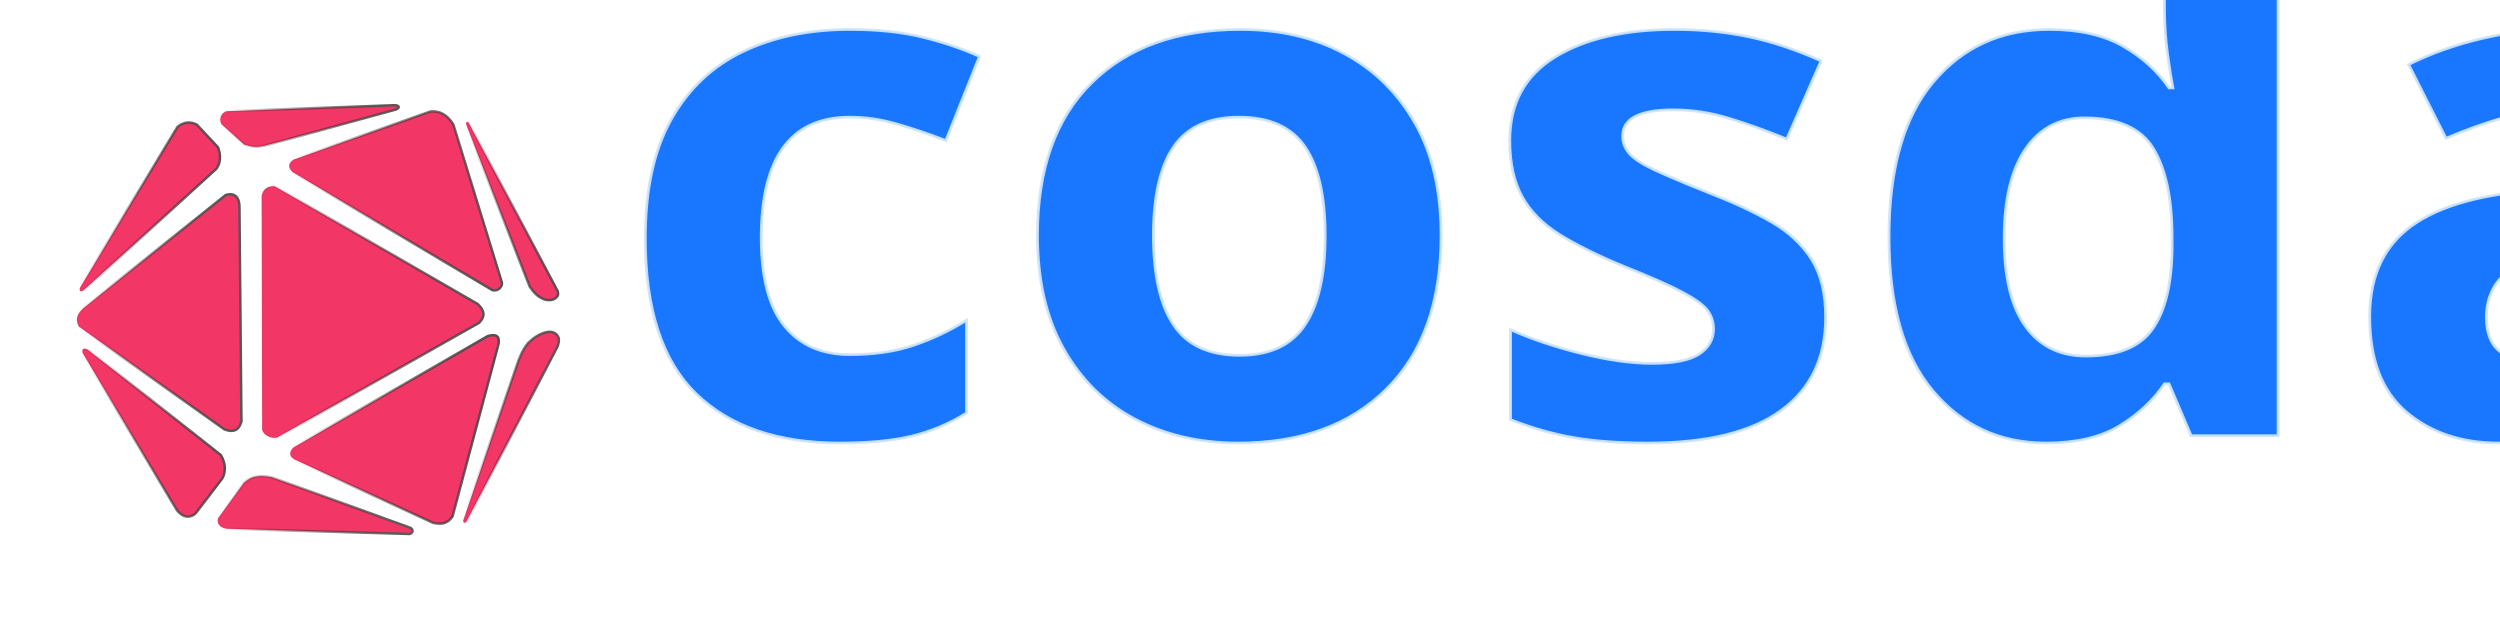
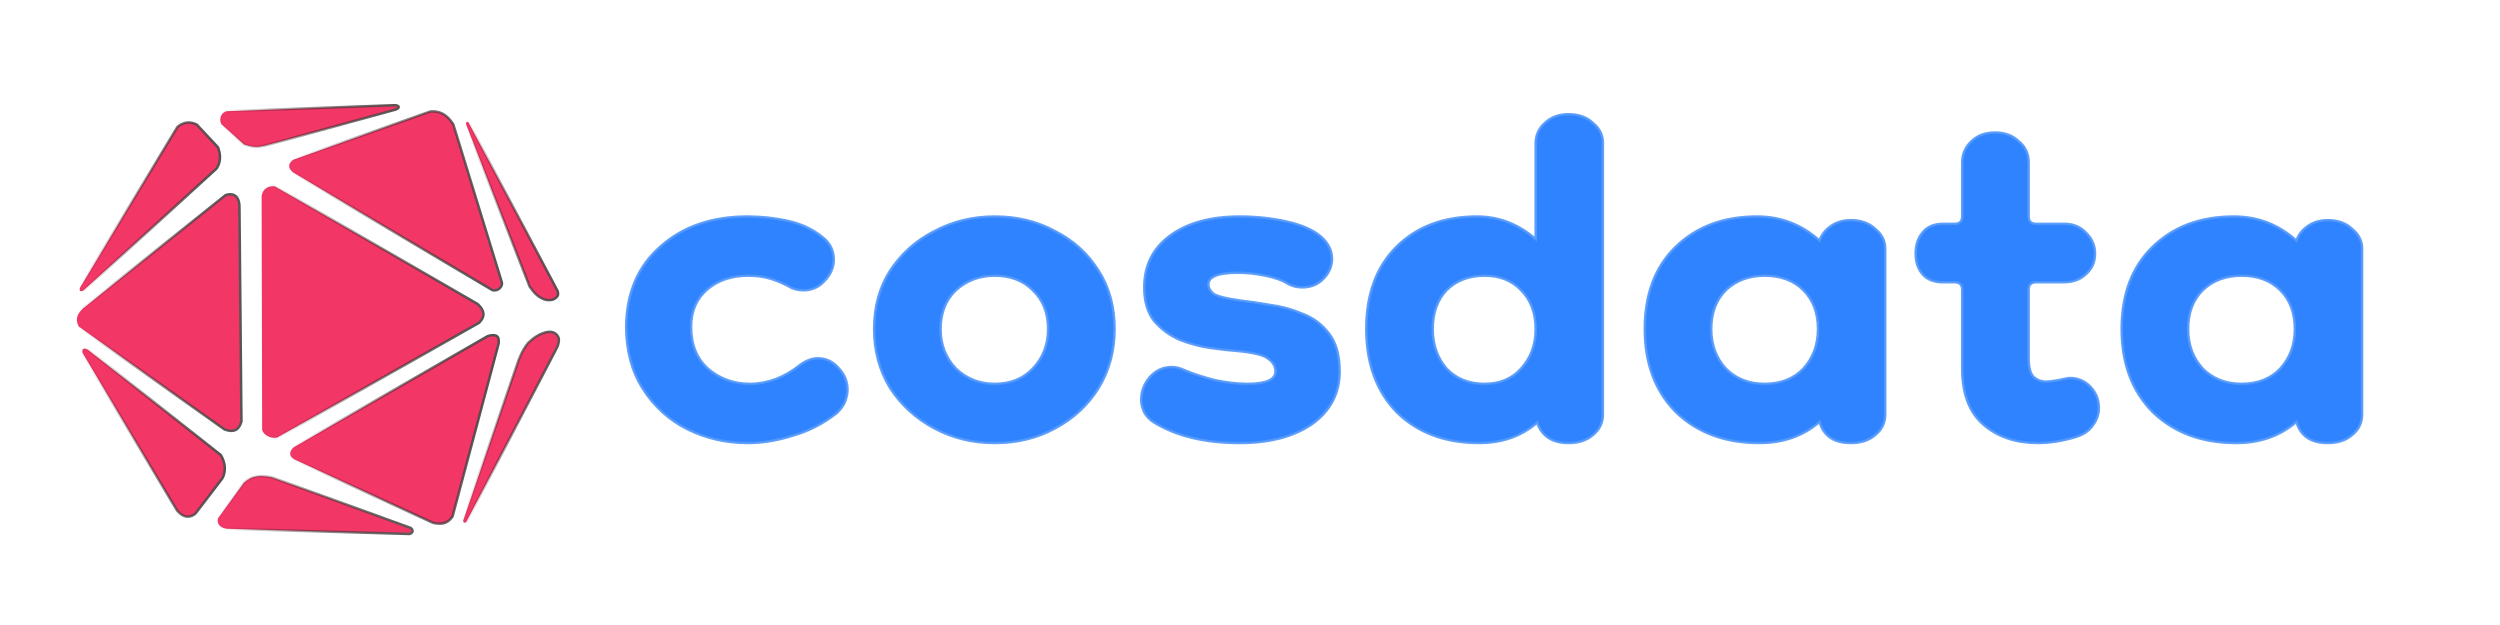
<svg xmlns="http://www.w3.org/2000/svg" xmlns:xlink="http://www.w3.org/1999/xlink" version="1.1" id="svg1" width="1000" height="250" viewBox="0 0 1000 250" xml:space="preserve">
  <defs id="defs1">
    <linearGradient id="linearGradient67">
      <stop style="stop-color:#000000;stop-opacity:0;" offset="0" id="stop68" />
      <stop style="stop-color:#545252;stop-opacity:1;" offset="1" id="stop67" />
    </linearGradient>
    <linearGradient id="linearGradient65">
      <stop style="stop-color:#000000;stop-opacity:0;" offset="0" id="stop66" />
      <stop style="stop-color:#545252;stop-opacity:1;" offset="1" id="stop65" />
    </linearGradient>
    <linearGradient id="linearGradient63">
      <stop style="stop-color:#000000;stop-opacity:0;" offset="0" id="stop64" />
      <stop style="stop-color:#565656;stop-opacity:1;" offset="1" id="stop63" />
    </linearGradient>
    <linearGradient id="linearGradient61">
      <stop style="stop-color:#000000;stop-opacity:0;" offset="0" id="stop62" />
      <stop style="stop-color:#5d5d5d;stop-opacity:1;" offset="1" id="stop61" />
    </linearGradient>
    <linearGradient id="linearGradient58">
      <stop style="stop-color:#000000;stop-opacity:0;" offset="0" id="stop60" />
      <stop style="stop-color:#5e5454;stop-opacity:1;" offset="1" id="stop59" />
    </linearGradient>
    <linearGradient id="linearGradient50">
      <stop style="stop-color:#000000;stop-opacity:0;" offset="0" id="stop51" />
      <stop style="stop-color:#5d5757;stop-opacity:1;" offset="1" id="stop50" />
    </linearGradient>
    <linearGradient id="linearGradient48">
      <stop style="stop-color:#000000;stop-opacity:0;" offset="0" id="stop49" />
      <stop style="stop-color:#544f4f;stop-opacity:1;" offset="1" id="stop48" />
    </linearGradient>
    <linearGradient id="linearGradient46">
      <stop style="stop-color:#000000;stop-opacity:0;" offset="0" id="stop47" />
      <stop style="stop-color:#565555;stop-opacity:1;" offset="1" id="stop46" />
    </linearGradient>
    <linearGradient id="linearGradient43">
      <stop style="stop-color:#000000;stop-opacity:0;" offset="0" id="stop44" />
      <stop style="stop-color:#555151;stop-opacity:1;" offset="1" id="stop43" />
    </linearGradient>
    <linearGradient id="linearGradient40">
      <stop style="stop-color:#000000;stop-opacity:0;" offset="0" id="stop42" />
      <stop style="stop-color:#575454;stop-opacity:1;" offset="1" id="stop41" />
    </linearGradient>
    <filter style="color-interpolation-filters:sRGB" id="filter36" x="-0.021" y="-0.072" width="1.042" height="1.145">
      <feColorMatrix values="1 0 0 0 0 0 1 0 0 0 0 0 1 0 0 0 0 0 1000 -500 " id="feColorMatrix36" result="fbSourceGraphic" />
      <feColorMatrix result="fbSourceGraphicAlpha" in="fbSourceGraphic" values="0 0 0 -1 0 0 0 0 -1 0 0 0 0 -1 0 0 0 0 1 0" id="feColorMatrix52" />
      <feColorMatrix id="feColorMatrix53" type="hueRotate" values="0" in="fbSourceGraphic" />
      <feColorMatrix id="feColorMatrix54" type="saturate" values="1" />
      <feColorMatrix id="feColorMatrix55" type="matrix" values="2 -1 0 0 0 0 2 -1 0 0 -1 0 2 0 0 0 0 0 1 0 " result="fbSourceGraphic" />
      <feColorMatrix result="fbSourceGraphicAlpha" in="fbSourceGraphic" values="0 0 0 -1 0 0 0 0 -1 0 0 0 0 -1 0 0 0 0 1 0" id="feColorMatrix58" />
      <feComposite id="feComposite58" in2="fbSourceGraphic" operator="arithmetic" k4="1" result="result1" in="fbSourceGraphic" k1="0" k2="0" k3="0" />
      <feMerge id="feMerge58" result="fbSourceGraphic">
        <feMergeNode id="feMergeNode58" in="result1" />
        <feMergeNode id="feMergeNode59" in="fbSourceGraphic" />
      </feMerge>
      <feColorMatrix result="fbSourceGraphicAlpha" in="fbSourceGraphic" values="0 0 0 -1 0 0 0 0 -1 0 0 0 0 -1 0 0 0 0 1 0" id="feColorMatrix59" />
      <feColorMatrix id="feColorMatrix60" in="fbSourceGraphic" type="hueRotate" values="280" result="colormatrix1" />
      <feColorMatrix id="feColorMatrix61" type="matrix" values="0.5 0 0.5 0 0 0 1 0 0 0 0.5 0 0.5 0 0 0 0 0 1 0 " result="colormatrix2" />
      <feColorMatrix id="feColorMatrix62" type="hueRotate" values="100" result="colormatrix3" />
      <feBlend id="feBlend62" in2="colormatrix3" mode="normal" result="blend1" />
      <feColorMatrix id="feColorMatrix63" type="matrix" values="2.5 -0.75 -0.75 0 0 -0.75 2.5 -0.75 0 0 -0.75 -0.75 2.5 0 0 0 0 0 1 0 " result="colormatrix4" />
      <feComposite id="feComposite63" in="colormatrix4" in2="blend1" operator="arithmetic" k2="0" result="composite1" k1="0" k3="0" k4="0" />
      <feBlend id="feBlend63" in2="blend1" mode="normal" result="fbSourceGraphic" />
      <feColorMatrix result="fbSourceGraphicAlpha" in="fbSourceGraphic" values="0 0 0 -1 0 0 0 0 -1 0 0 0 0 -1 0 0 0 0 1 0" id="feColorMatrix64" />
      <feColorMatrix id="feColorMatrix65" in="fbSourceGraphic" type="hueRotate" values="280" result="colormatrix1" />
      <feColorMatrix id="feColorMatrix66" type="matrix" values="0.5 0 0.5 0 0 0 1 0 0 0 0.5 0 0.5 0 0 0 0 0 1 0 " result="colormatrix2" />
      <feColorMatrix id="feColorMatrix67" type="hueRotate" values="100" result="colormatrix3" />
      <feBlend id="feBlend67" in2="colormatrix3" mode="normal" result="blend1" />
      <feColorMatrix id="feColorMatrix68" type="matrix" values="2.5 -0.75 -0.75 0 0 -0.75 2.5 -0.75 0 0 -0.75 -0.75 2.5 0 0 0 0 0 1 0 " result="colormatrix4" />
      <feComposite id="feComposite68" in="colormatrix4" in2="blend1" operator="arithmetic" k2="0" result="composite1" k1="0" k3="0" k4="0" />
      <feBlend id="feBlend68" in2="blend1" mode="normal" result="fbSourceGraphic" />
      <feColorMatrix result="fbSourceGraphicAlpha" in="fbSourceGraphic" values="0 0 0 -1 0 0 0 0 -1 0 0 0 0 -1 0 0 0 0 1 0" id="feColorMatrix69" />
      <feColorMatrix id="feColorMatrix70" values="2 -0.5 -0.5 0 0 -0.5 2 -0.5 0 0 -0.5 -0.5 2 0 0 0 0 0 1 0 " in="fbSourceGraphic" result="fbSourceGraphic" />
      <feColorMatrix result="fbSourceGraphicAlpha" in="fbSourceGraphic" values="0 0 0 -1 0 0 0 0 -1 0 0 0 0 -1 0 0 0 0 1 0" id="feColorMatrix71" />
      <feColorMatrix id="feColorMatrix72" values="2 -0.5 -0.5 0 0 -0.5 2 -0.5 0 0 -0.5 -0.5 2 0 0 0 0 0 1 0 " in="fbSourceGraphic" result="fbSourceGraphic" />
      <feColorMatrix result="fbSourceGraphicAlpha" in="fbSourceGraphic" values="0 0 0 -1 0 0 0 0 -1 0 0 0 0 -1 0 0 0 0 1 0" id="feColorMatrix73" />
      <feColorMatrix id="feColorMatrix74" type="hueRotate" values="180" result="fbSourceGraphic" in="fbSourceGraphic" />
      <feColorMatrix id="feColorMatrix75" values="1 0 0 0 0 0 1 0 0 0 0 0 1 0 0 -0.212 -0.715 -0.072 1 0 " in="fbSourceGraphic" result="result1" />
      <feColorMatrix id="feColorMatrix76" type="hueRotate" values="0" />
      <feColorMatrix id="feColorMatrix77" values="1 0 0 0 0 0 1 0 0 0 0 0 1 0 0 0 0 0 1 0 " result="result3" />
      <feComposite id="feComposite77" in2="result3" result="result6" operator="atop" />
      <feComposite id="feComposite78" in2="result6" operator="arithmetic" k2="0.5" k1="0.5" k3="0.5" in="result6" result="result4" k4="0" />
      <feBlend id="feBlend78" in2="fbSourceGraphic" mode="normal" result="result2" in="result4" />
      <feComposite id="feComposite79" in2="result2" operator="arithmetic" k2="1" result="result5" k1="0" k3="0" k4="0" />
      <feComposite id="feComposite80" in2="fbSourceGraphic" operator="in" result="fbSourceGraphic" />
      <feColorMatrix result="fbSourceGraphicAlpha" in="fbSourceGraphic" values="0 0 0 -1 0 0 0 0 -1 0 0 0 0 -1 0 0 0 0 1 0" id="feColorMatrix87" />
      <feGaussianBlur id="feGaussianBlur87" stdDeviation="5" result="result3" in="fbSourceGraphic" />
      <feColorMatrix id="feColorMatrix88" values="1 0 0 0 0 0 1 0 0 0 0 0 1 0 0 0 0 0 50 0 " result="result7" />
      <feComposite id="feComposite88" operator="in" in2="fbSourceGraphic" result="result9" />
      <feComposite id="feComposite89" in2="result7" operator="arithmetic" in="result9" k1="0.5" k3="0.5" result="result1" k2="0" k4="0" />
      <feBlend id="feBlend89" in2="result1" result="result5" mode="screen" in="fbSourceGraphic" />
      <feBlend id="feBlend90" in2="result5" mode="darken" in="result5" result="result6" />
      <feComposite id="feComposite90" in2="fbSourceGraphic" operator="in" result="fbSourceGraphic" />
      <feColorMatrix result="fbSourceGraphicAlpha" in="fbSourceGraphic" values="0 0 0 -1 0 0 0 0 -1 0 0 0 0 -1 0 0 0 0 1 0" id="feColorMatrix90" />
      <feConvolveMatrix id="feConvolveMatrix90" order="3 3" kernelMatrix="0 -0.15 0 -0.15 1.6 -0.15 0 -0.15 0" divisor="1" in="fbSourceGraphic" targetX="1" targetY="1" />
    </filter>
    <linearGradient xlink:href="#linearGradient40" id="linearGradient42" x1="189.135" y1="69.737" x2="275.281" y2="69.737" gradientUnits="userSpaceOnUse" gradientTransform="translate(-73.97829,10.61903)" />
    <linearGradient xlink:href="#linearGradient43" id="linearGradient44" x1="185.911" y1="84.406" x2="223.739" y2="84.406" gradientUnits="userSpaceOnUse" />
    <linearGradient xlink:href="#linearGradient46" id="linearGradient47" x1="103.732" y1="124.471" x2="193.46" y2="124.471" gradientUnits="userSpaceOnUse" gradientTransform="translate(0.4163924,0.3418146)" />
    <linearGradient xlink:href="#linearGradient48" id="linearGradient49" x1="115.57" y1="171.763" x2="200.027" y2="171.763" gradientUnits="userSpaceOnUse" />
    <linearGradient xlink:href="#linearGradient50" id="linearGradient51" x1="184.757" y1="170.897" x2="224.061" y2="170.897" gradientUnits="userSpaceOnUse" />
    <linearGradient xlink:href="#linearGradient58" id="linearGradient60" x1="97.396" y1="28.75" x2="169.766" y2="28.75" gradientUnits="userSpaceOnUse" gradientTransform="translate(-9.777344,21.65381)" />
    <linearGradient xlink:href="#linearGradient61" id="linearGradient62" x1="86.589" y1="202.019" x2="165.539" y2="202.019" gradientUnits="userSpaceOnUse" />
    <linearGradient xlink:href="#linearGradient63" id="linearGradient64" x1="30.238" y1="125.013" x2="97.077" y2="125.013" gradientUnits="userSpaceOnUse" />
    <linearGradient xlink:href="#linearGradient65" id="linearGradient66" x1="31.354" y1="82.747" x2="88.499" y2="82.747" gradientUnits="userSpaceOnUse" />
    <linearGradient xlink:href="#linearGradient67" id="linearGradient68" x1="32.425" y1="173.056" x2="90.423" y2="173.056" gradientUnits="userSpaceOnUse" />
  </defs>
  <g id="g1">
-     <text xml:space="preserve" style="font-style:normal;font-variant:normal;font-weight:bold;font-stretch:normal;font-size:298.667px;font-family:Dongle;-inkscape-font-specification:'Dongle, Bold';font-variant-ligatures:normal;font-variant-caps:normal;font-variant-numeric:normal;font-variant-east-asian:normal;opacity:1;fill:#0067fd;fill-opacity:0.902;stroke:#cfe6fc;stroke-width:1.122;stroke-dasharray:none;stroke-opacity:0.918" x="239.14" y="178.099" id="text96" transform="scale(1.021887,0.9785822)">
-       <tspan id="tspan96" x="239.14" y="178.099" style="font-style:normal;font-variant:normal;font-weight:bold;font-stretch:normal;font-size:298.667px;font-family:Dongle;-inkscape-font-specification:'Dongle, Bold';font-variant-ligatures:normal;font-variant-caps:normal;font-variant-numeric:normal;font-variant-east-asian:normal;fill:#0067fd;fill-opacity:0.902;stroke-width:1.122;stroke-dasharray:none">cosdata</tspan>
-     </text>
+     <g id="text96" transform="scale(1.021887,0.9785822)">
+       <path d="m 292.602,181.086 q -12.544,0 -23.595,-5.675 -10.752,-5.675 -17.323,-16.427 -6.571,-10.752 -6.571,-25.685 0.299,-20.608 13.44,-32.555 13.141,-12.245 34.048,-12.245 8.064,0 15.829,1.792 7.765,1.792 13.44,6.571 4.48,3.584 4.48,9.259 0,4.779 -3.584,8.661 -3.285,3.883 -8.363,3.883 -3.285,0 -5.973,-1.792 -4.48,-2.389 -8.064,-3.285 -3.285,-0.896 -7.467,-0.896 -9.856,0 -16.128,5.675 -6.272,5.675 -6.272,15.232 0,11.051 6.869,17.323 6.869,5.973 16.128,5.973 10.453,0 19.712,-7.765 3.584,-2.688 6.869,-2.688 4.779,0 8.064,3.883 3.584,3.883 3.584,8.96 0,2.091 -0.896,4.779 -0.896,2.389 -3.285,4.779 -8.064,6.571 -17.323,9.259 -8.96,2.987 -17.621,2.987 z m 96.768,0 q -12.843,0 -23.595,-5.973 -10.752,-5.973 -17.323,-16.427 -6.272,-10.752 -6.272,-24.192 0,-13.739 6.272,-23.893 6.571,-10.453 17.323,-16.128 10.752,-5.973 23.595,-5.973 13.141,0 23.595,5.973 10.752,5.675 17.024,16.128 6.272,10.155 6.272,23.893 0,13.44 -6.272,24.192 -6.272,10.453 -17.024,16.427 -10.453,5.973 -23.595,5.973 z m 0,-24.192 q 9.259,0 14.933,-6.272 5.973,-6.571 5.973,-16.128 0,-9.856 -5.973,-15.829 -5.675,-5.973 -14.933,-5.973 -8.96,0 -15.232,5.973 -5.973,5.973 -5.973,15.829 0,9.557 5.973,16.128 6.272,6.272 15.232,6.272 z m 95.872,24.192 q -20.309,0 -33.451,-8.363 -2.688,-1.792 -3.883,-4.181 -1.195,-2.688 -1.195,-5.077 0,-5.077 3.285,-9.259 3.584,-4.181 8.661,-4.181 2.389,0 4.779,1.195 5.376,2.389 12.245,4.181 6.869,1.493 12.544,1.493 11.051,0 11.051,-5.077 0,-2.987 -2.688,-5.077 -2.688,-2.389 -12.544,-3.285 -3.883,-0.299 -10.155,-1.195 -5.973,-0.896 -11.947,-3.285 -5.973,-2.688 -10.155,-7.765 -3.883,-5.077 -3.883,-13.739 0,-13.44 10.155,-21.205 10.155,-7.765 27.179,-7.765 9.856,0 18.517,2.091 8.96,2.091 13.44,6.272 4.181,3.883 4.181,8.96 0,4.48 -3.285,8.064 -3.285,3.584 -8.363,3.584 -2.688,0 -5.077,-1.195 -3.584,-2.389 -9.259,-3.584 -5.376,-1.195 -11.051,-1.195 -11.349,0 -11.349,4.779 0,2.091 2.091,3.883 2.389,1.493 10.453,2.688 5.077,0.597 11.648,1.792 6.571,0.896 12.544,3.584 6.272,2.389 10.453,8.064 4.181,5.675 4.181,15.531 0,13.44 -10.752,21.504 -10.752,7.765 -28.373,7.765 z m 93.782,0 q -20.011,0 -32.256,-12.544 -11.947,-12.843 -11.947,-34.048 0,-21.205 11.648,-33.451 11.947,-12.544 31.659,-12.544 12.843,0 22.997,9.259 V 58.632 q 0,-5.077 3.584,-8.363 3.584,-3.584 9.259,-3.584 5.973,0 9.557,3.584 3.883,3.285 3.883,8.064 v 111.104 q 0,5.077 -3.883,8.363 -3.584,3.285 -9.557,3.285 -9.557,0 -12.245,-8.363 -9.259,8.363 -22.699,8.363 z m 2.091,-24.192 q 8.96,0 14.336,-6.272 5.675,-6.571 5.675,-16.128 0,-9.856 -5.675,-15.829 -5.376,-5.973 -14.336,-5.973 -9.259,0 -14.933,5.973 -5.376,5.973 -5.376,15.829 0,9.557 5.376,16.128 5.675,6.272 14.933,6.272 z m 107.52,24.192 q -20.011,0 -32.555,-12.544 -12.245,-12.843 -12.245,-34.048 0,-21.205 11.947,-33.451 12.245,-12.544 31.957,-12.544 14.037,0 24.491,9.856 1.195,-3.584 4.48,-5.973 3.285,-2.389 7.765,-2.389 5.973,0 9.557,3.584 3.883,3.285 3.883,8.064 v 67.797 q 0,5.077 -3.883,8.363 -3.584,3.285 -9.557,3.285 -9.856,0 -12.245,-8.661 -9.557,8.661 -23.595,8.661 z m 2.091,-24.192 q 9.557,0 15.232,-6.272 5.675,-6.571 5.675,-16.128 0,-9.856 -5.675,-15.829 -5.675,-5.973 -15.232,-5.973 -9.259,0 -15.232,5.973 -5.675,5.973 -5.675,15.829 0,9.557 5.675,16.128 5.973,6.272 15.232,6.272 z m 106.923,24.192 q -12.843,0 -21.205,-7.467 -8.363,-7.467 -8.363,-22.997 v -32.256 q 0,-2.987 -2.987,-2.987 h -4.48 q -5.376,0 -8.064,-3.285 -2.688,-3.285 -2.688,-8.363 0,-5.376 2.688,-8.661 2.688,-3.584 8.064,-3.584 h 4.48 q 2.987,0 2.987,-2.987 V 66.398 q 0,-5.077 3.584,-8.661 3.584,-3.584 9.259,-3.584 5.675,0 9.259,3.584 3.883,3.285 3.883,8.661 v 22.101 q 0,2.987 2.987,2.987 h 11.051 q 5.077,0 8.363,3.584 3.584,3.584 3.584,8.661 0,5.077 -3.584,8.363 -3.285,3.285 -8.661,3.285 h -10.752 q -2.987,0 -2.987,2.987 v 28.075 q 0,5.376 1.792,7.467 2.091,2.091 5.077,2.091 1.195,0 4.779,-0.597 3.584,-0.896 4.48,-0.896 4.779,0 8.064,3.584 3.285,3.584 3.285,8.661 0,3.883 -2.389,7.168 -2.091,3.285 -6.869,4.779 -3.883,1.195 -7.467,1.792 -3.584,0.597 -7.168,0.597 z m 77.653,0 q -20.011,0 -32.555,-12.544 -12.245,-12.843 -12.245,-34.048 0,-21.205 11.947,-33.451 12.245,-12.544 31.957,-12.544 14.037,0 24.491,9.856 1.195,-3.584 4.48,-5.973 3.285,-2.389 7.765,-2.389 5.973,0 9.557,3.584 3.883,3.285 3.883,8.064 v 67.797 q 0,5.077 -3.883,8.363 -3.584,3.285 -9.557,3.285 -9.856,0 -12.245,-8.661 -9.557,8.661 -23.595,8.661 z m 2.091,-24.192 q 9.557,0 15.232,-6.272 5.675,-6.571 5.675,-16.128 0,-9.856 -5.675,-15.829 -5.675,-5.973 -15.232,-5.973 -9.259,0 -15.232,5.973 -5.675,5.973 -5.675,15.829 0,9.557 5.675,16.128 5.973,6.272 15.232,6.272 z" id="path2" style="display:inline;fill:#1976fe;fill-opacity:0.902;stroke:#5498fb;stroke-opacity:0.918" />
+     </g>
    <g id="g68">
      <path style="font-variation-settings:normal;opacity:1;mix-blend-mode:normal;vector-effect:none;fill:#f23665;fill-opacity:1;stroke:url(#linearGradient42);stroke-width:1px;stroke-linecap:butt;stroke-linejoin:miter;stroke-miterlimit:4;stroke-dasharray:none;stroke-dashoffset:0;-inkscape-stroke:none;stop-color:#000000;stop-opacity:1" d="m 117.415,63.841 54.753,-19.267 c 3.211,-0.235 6.33,0.709 9.17,5.179 l 19.452,63.351 c 0.175,1.488 -1.373,3.457 -3.76,2.998 L 117.281,69.004 c -2.716,-2.169 -1.576,-4.055 0.134,-5.163 z" id="path11" />
      <path style="font-variation-settings:normal;opacity:1;vector-effect:none;fill:#f23665;fill-opacity:1;stroke:url(#linearGradient44);stroke-width:1px;stroke-linecap:butt;stroke-linejoin:miter;stroke-miterlimit:4;stroke-dasharray:none;stroke-dashoffset:0;stroke-opacity:1;-inkscape-stroke:none;stop-color:#000000;stop-opacity:1" d="m 186.426,49.714 25.409,64.908 c 1.578,2.2 3.204,4.364 6.446,5.314 1.105,0.214 2.425,0.102 3.136,-0.195 2.152,-1.153 1.913,-2.156 1.659,-3.261 L 187.49,49.122 c -0.208,-0.445 -1.204,-0.695 -1.064,0.592 z" id="path42" />
      <path style="font-variation-settings:normal;opacity:1;vector-effect:none;fill:#f23665;fill-opacity:1;stroke:url(#linearGradient47);stroke-width:1px;stroke-linecap:butt;stroke-linejoin:miter;stroke-miterlimit:4;stroke-dasharray:none;stroke-dashoffset:0;-inkscape-stroke:none;stop-color:#000000;stop-opacity:1" d="m 104.648,78.332 c 0.711,-3.601 3.66,-4.005 5.321,-3.781 l 81.119,47.079 c 3.552,3.281 2.34,5.679 0.573,7.468 l -80.841,45.928 c -2.588,0.497 -5.354,-0.978 -5.958,-3.048 z" id="path44" />
      <path style="font-variation-settings:normal;opacity:1;vector-effect:none;fill:#f23665;fill-opacity:1;stroke:url(#linearGradient49);stroke-width:1px;stroke-linecap:butt;stroke-linejoin:miter;stroke-miterlimit:4;stroke-dasharray:none;stroke-dashoffset:0;stroke-opacity:1;-inkscape-stroke:none;stop-color:#000000;stop-opacity:1" d="m 117.542,178.86 77.51,-44.415 c 3.174,-0.956 4.868,-0.218 4.396,3 l -18.425,69.166 c -2.29,3.315 -5.024,3.084 -7.75,2.561 l -55.364,-25.332 c -2.75,-1.424 -2.024,-3.562 -0.367,-4.979 z" id="path47" />
      <path style="font-variation-settings:normal;opacity:1;vector-effect:none;fill:#f23665;fill-opacity:1;stroke:url(#linearGradient51);stroke-width:1px;stroke-linecap:butt;stroke-linejoin:miter;stroke-miterlimit:4;stroke-dasharray:none;stroke-dashoffset:0;stroke-opacity:1;-inkscape-stroke:none;stop-color:#000000;stop-opacity:1" d="m 185.261,208.231 22.233,-64.387 c 1.504,-3.785 2.544,-5.093 3.708,-6.628 3.162,-2.991 5.194,-3.733 7.147,-4.316 1.653,-0.365 3.169,-0.232 4.377,1.01 0.624,0.915 1.352,1.557 0.308,4.646 l -36.546,70.296 c -1.016,0.533 -1.202,-0.008 -1.227,-0.619 z" id="path49" />
      <path style="font-variation-settings:normal;opacity:1;vector-effect:none;fill:#f23665;fill-opacity:1;stroke:url(#linearGradient60);stroke-width:1px;stroke-linecap:butt;stroke-linejoin:miter;stroke-miterlimit:4;stroke-dasharray:none;stroke-dashoffset:0;-inkscape-stroke:none;stop-color:#000000;stop-opacity:1" d="m 90.576,44.481 67.452,-2.409 c 1.88,0.178 1.93,1.094 0.236,1.759 l -52.275,14.407 c -2.969,0.672 -4.438,0.82 -8.377,-0.45 l -9.075,-8.111 c -0.747,-1.592 -0.367,-2.841 0.034,-3.653 0.364,-0.621 1.016,-1.141 2.005,-1.542 z" id="path51" />
      <path style="font-variation-settings:normal;opacity:1;vector-effect:none;fill:#f23665;fill-opacity:1;stroke:url(#linearGradient62);stroke-width:1px;stroke-linecap:butt;stroke-linejoin:miter;stroke-miterlimit:4;stroke-dasharray:none;stroke-dashoffset:0;stroke-opacity:1;-inkscape-stroke:none;stop-color:#000000;stop-opacity:1" d="m 87.214,207.272 10.394,-14.231 c 1.947,-1.656 3.347,-2.222 4.913,-2.443 1.396,-0.219 2.869,-0.313 6.219,0.341 l 55.566,20.241 c 0.562,0.367 1.51,1.672 -0.423,2.418 l -73.103,-2.092 c -2.245,-0.246 -4.299,-1.691 -3.567,-4.233 z" id="path60" />
      <path style="font-variation-settings:normal;opacity:1;vector-effect:none;fill:#f23665;fill-opacity:1;stroke:url(#linearGradient64);stroke-width:1px;stroke-linecap:butt;stroke-linejoin:miter;stroke-miterlimit:4;stroke-dasharray:none;stroke-dashoffset:0;stroke-opacity:1;-inkscape-stroke:none;stop-color:#000000;stop-opacity:1" d="m 31.547,130.647 58.221,41.111 c 4.793,1.8 6.116,-0.874 6.808,-3.175 L 95.781,82.591 C 95.693,77.352 92.142,77.261 90.202,78.056 L 33.299,123.295 c -3.284,2.937 -2.857,5.292 -1.752,7.353 z" id="path62" />
      <path style="font-variation-settings:normal;opacity:1;vector-effect:none;fill:#f23665;fill-opacity:1;stroke:url(#linearGradient66);stroke-width:1px;stroke-linecap:butt;stroke-linejoin:miter;stroke-miterlimit:4;stroke-dasharray:none;stroke-dashoffset:0;stroke-opacity:1;-inkscape-stroke:none;stop-color:#000000;stop-opacity:1" d="M 32.121,114.831 70.95,50.79 c 2.493,-2.166 5.341,-2.22 7.782,-0.958 l 8.463,9.097 c 0.608,1.547 1.746,5.299 -0.676,8.597 l -52.905,48.462 c -0.872,0.672 -2.372,0.961 -1.493,-1.157 z" id="path64" />
      <path style="font-variation-settings:normal;opacity:1;vector-effect:none;fill:#f23665;fill-opacity:1;stroke:url(#linearGradient68);stroke-width:1px;stroke-linecap:butt;stroke-linejoin:miter;stroke-miterlimit:4;stroke-dasharray:none;stroke-dashoffset:0;stroke-opacity:1;-inkscape-stroke:none;stop-color:#000000;stop-opacity:1" d="m 33.024,141.197 37.756,62.95 c 2.921,3.509 5.753,2.792 7.479,1.225 l 10.673,-14.006 c 1.396,-2.493 1.427,-5.943 -0.586,-9.339 L 35.07,139.816 c -0.827,-0.42 -2.57,-0.943 -2.046,1.382 z" id="path66" />
    </g>
  </g>
</svg>
